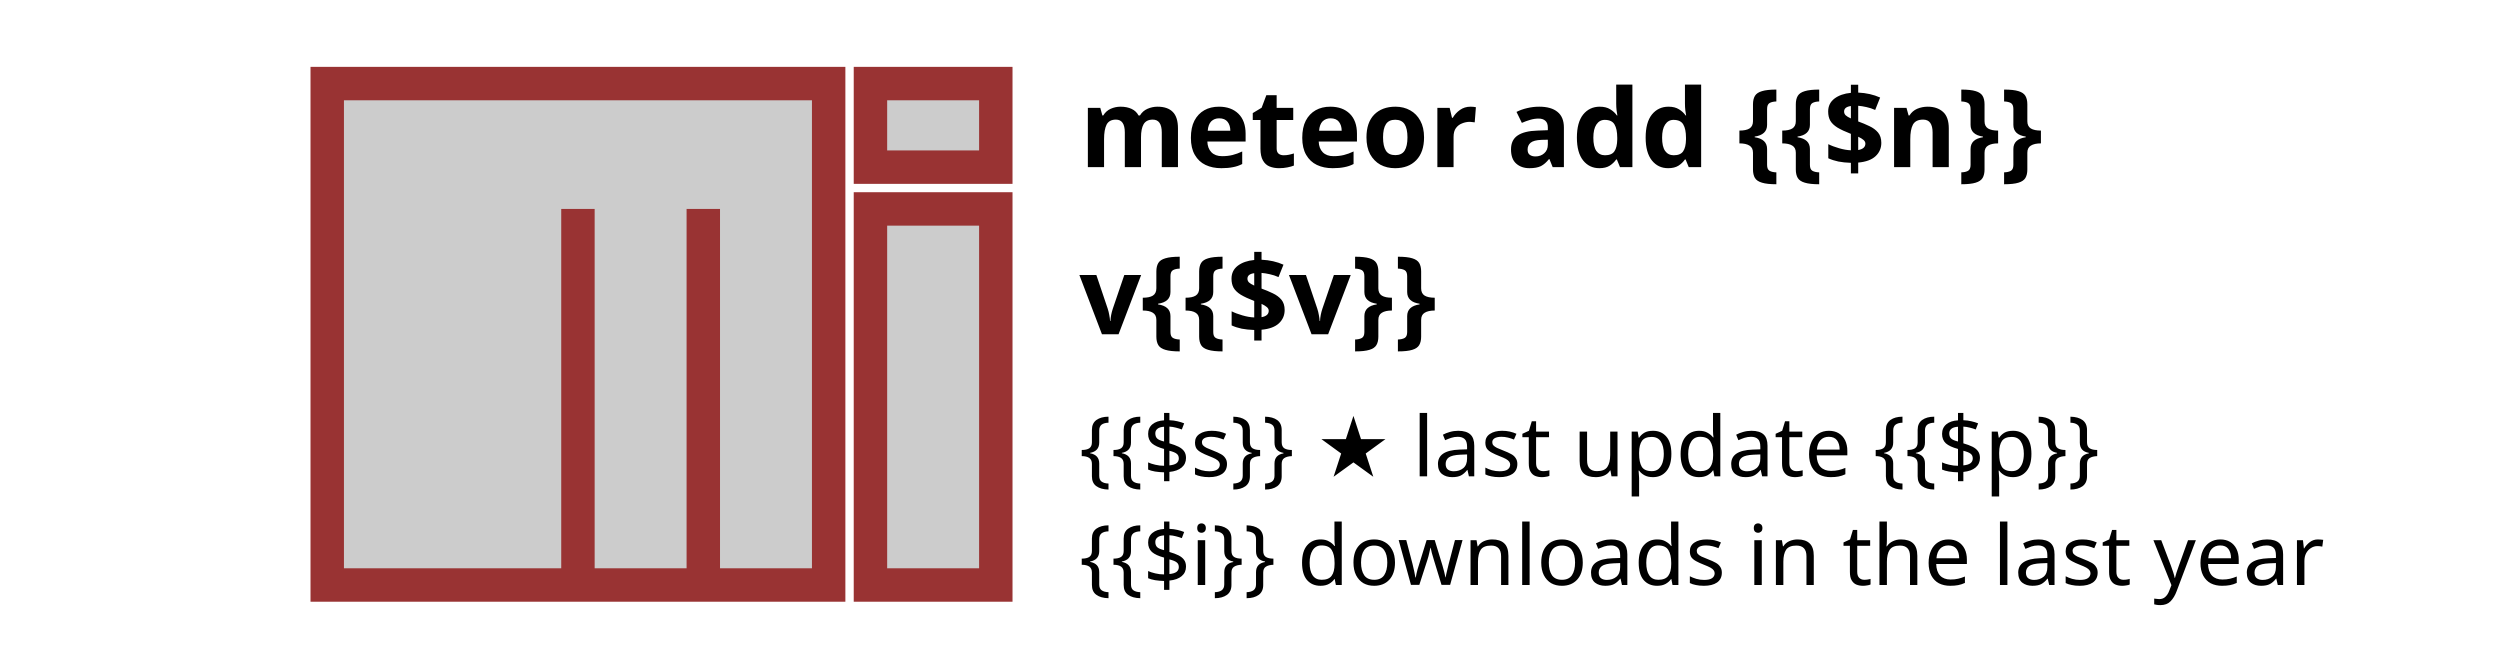
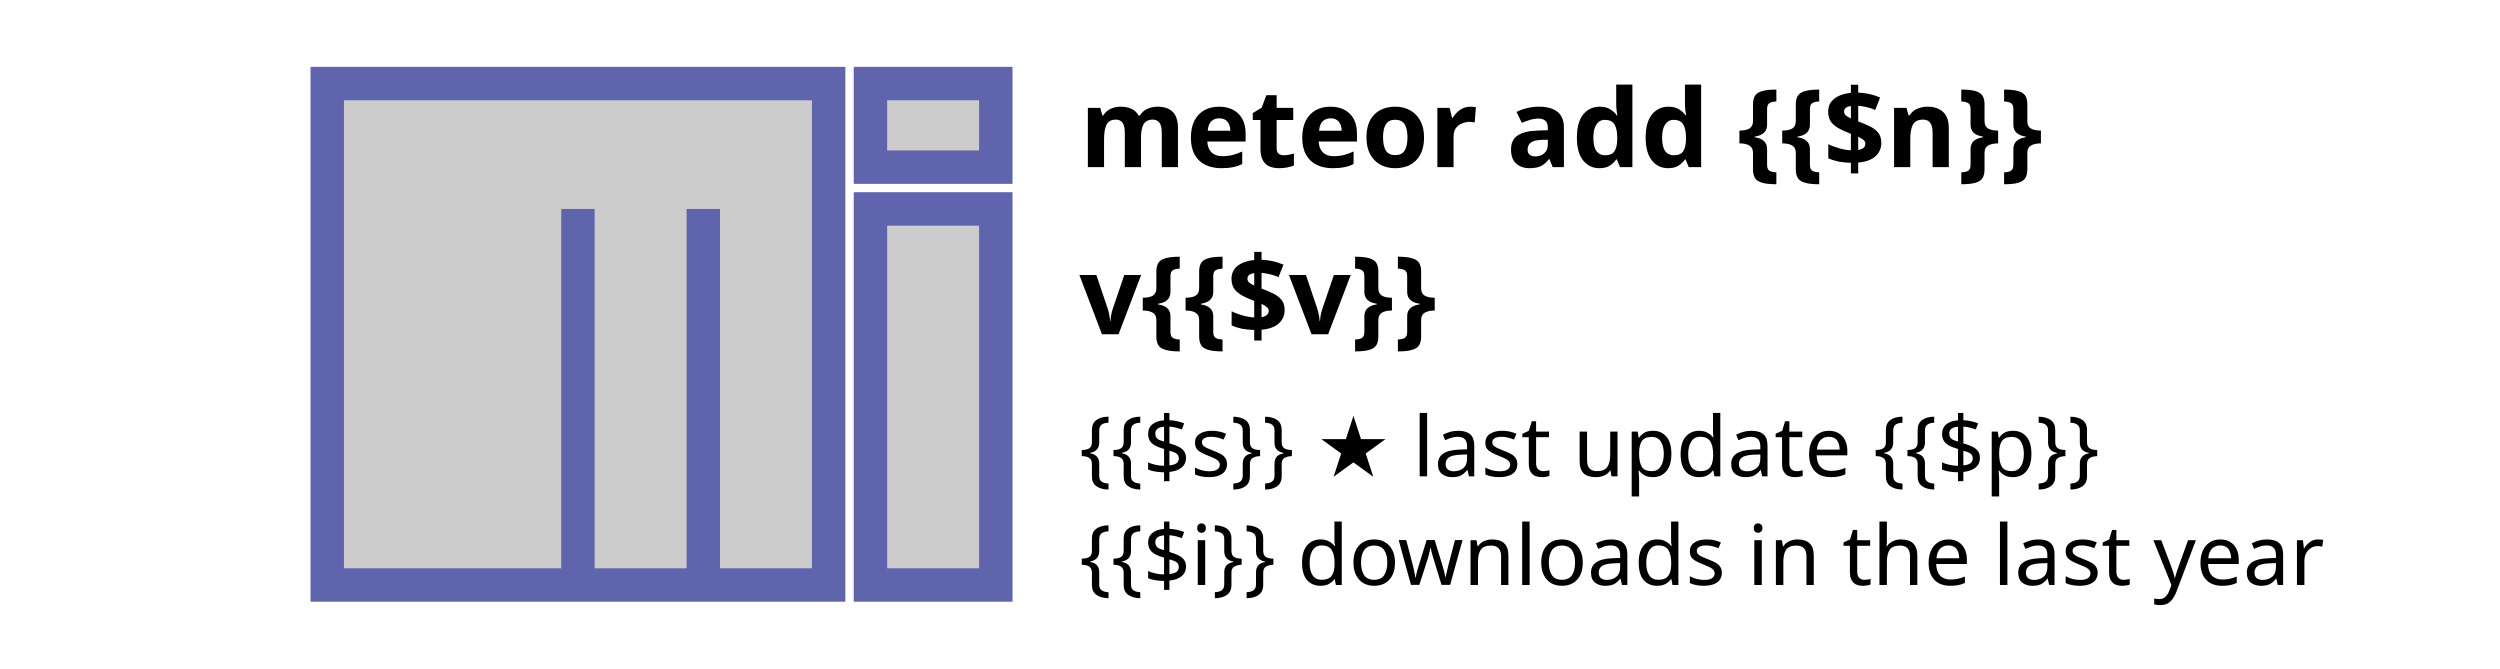
<svg xmlns="http://www.w3.org/2000/svg" width="{{$wi}}" height="80">
  <defs>
    <style type="text/css">
-     rect, line { stroke: #993333; stroke-width: 4 }
+     rect, line { stroke: #6064AD; stroke-width: 4 }
    text { font-family: Verdana }
  </style>
  </defs>
-   <rect x="0" y="0" width="{{$wi}}" height="80" fill="#eee" stroke-width="4" stroke="#993333" />
+   <rect x="0" y="0" width="{{$wi}}" height="80" fill="#eee" stroke-width="4" stroke="#7679B0" />
  <text x="100" y="20" font-size="13" font-weight="bold">meteor add {{$n}}</text>
  <text x="100" y="40" font-size="13" font-weight="bold">v{{$v}}</text>
  <text x="100" y="57" font-size="10">{{$s}} ★ last update {{$p}}</text>
  <text x="100" y="70" font-size="10">{{$i}} downloads in the last year</text>
  <rect x="10" y="10" width="60" height="60" fill="#ccc" />
  <rect x="75" y="10" width="15" height="10" fill="#ccc" />
  <rect x="75" y="25" width="15" height="45" fill="#ccc" />
  <line x1="40" y1="25" x2="40" y2="70" />
  <line x1="55" y1="25" x2="55" y2="70" />
</svg>
